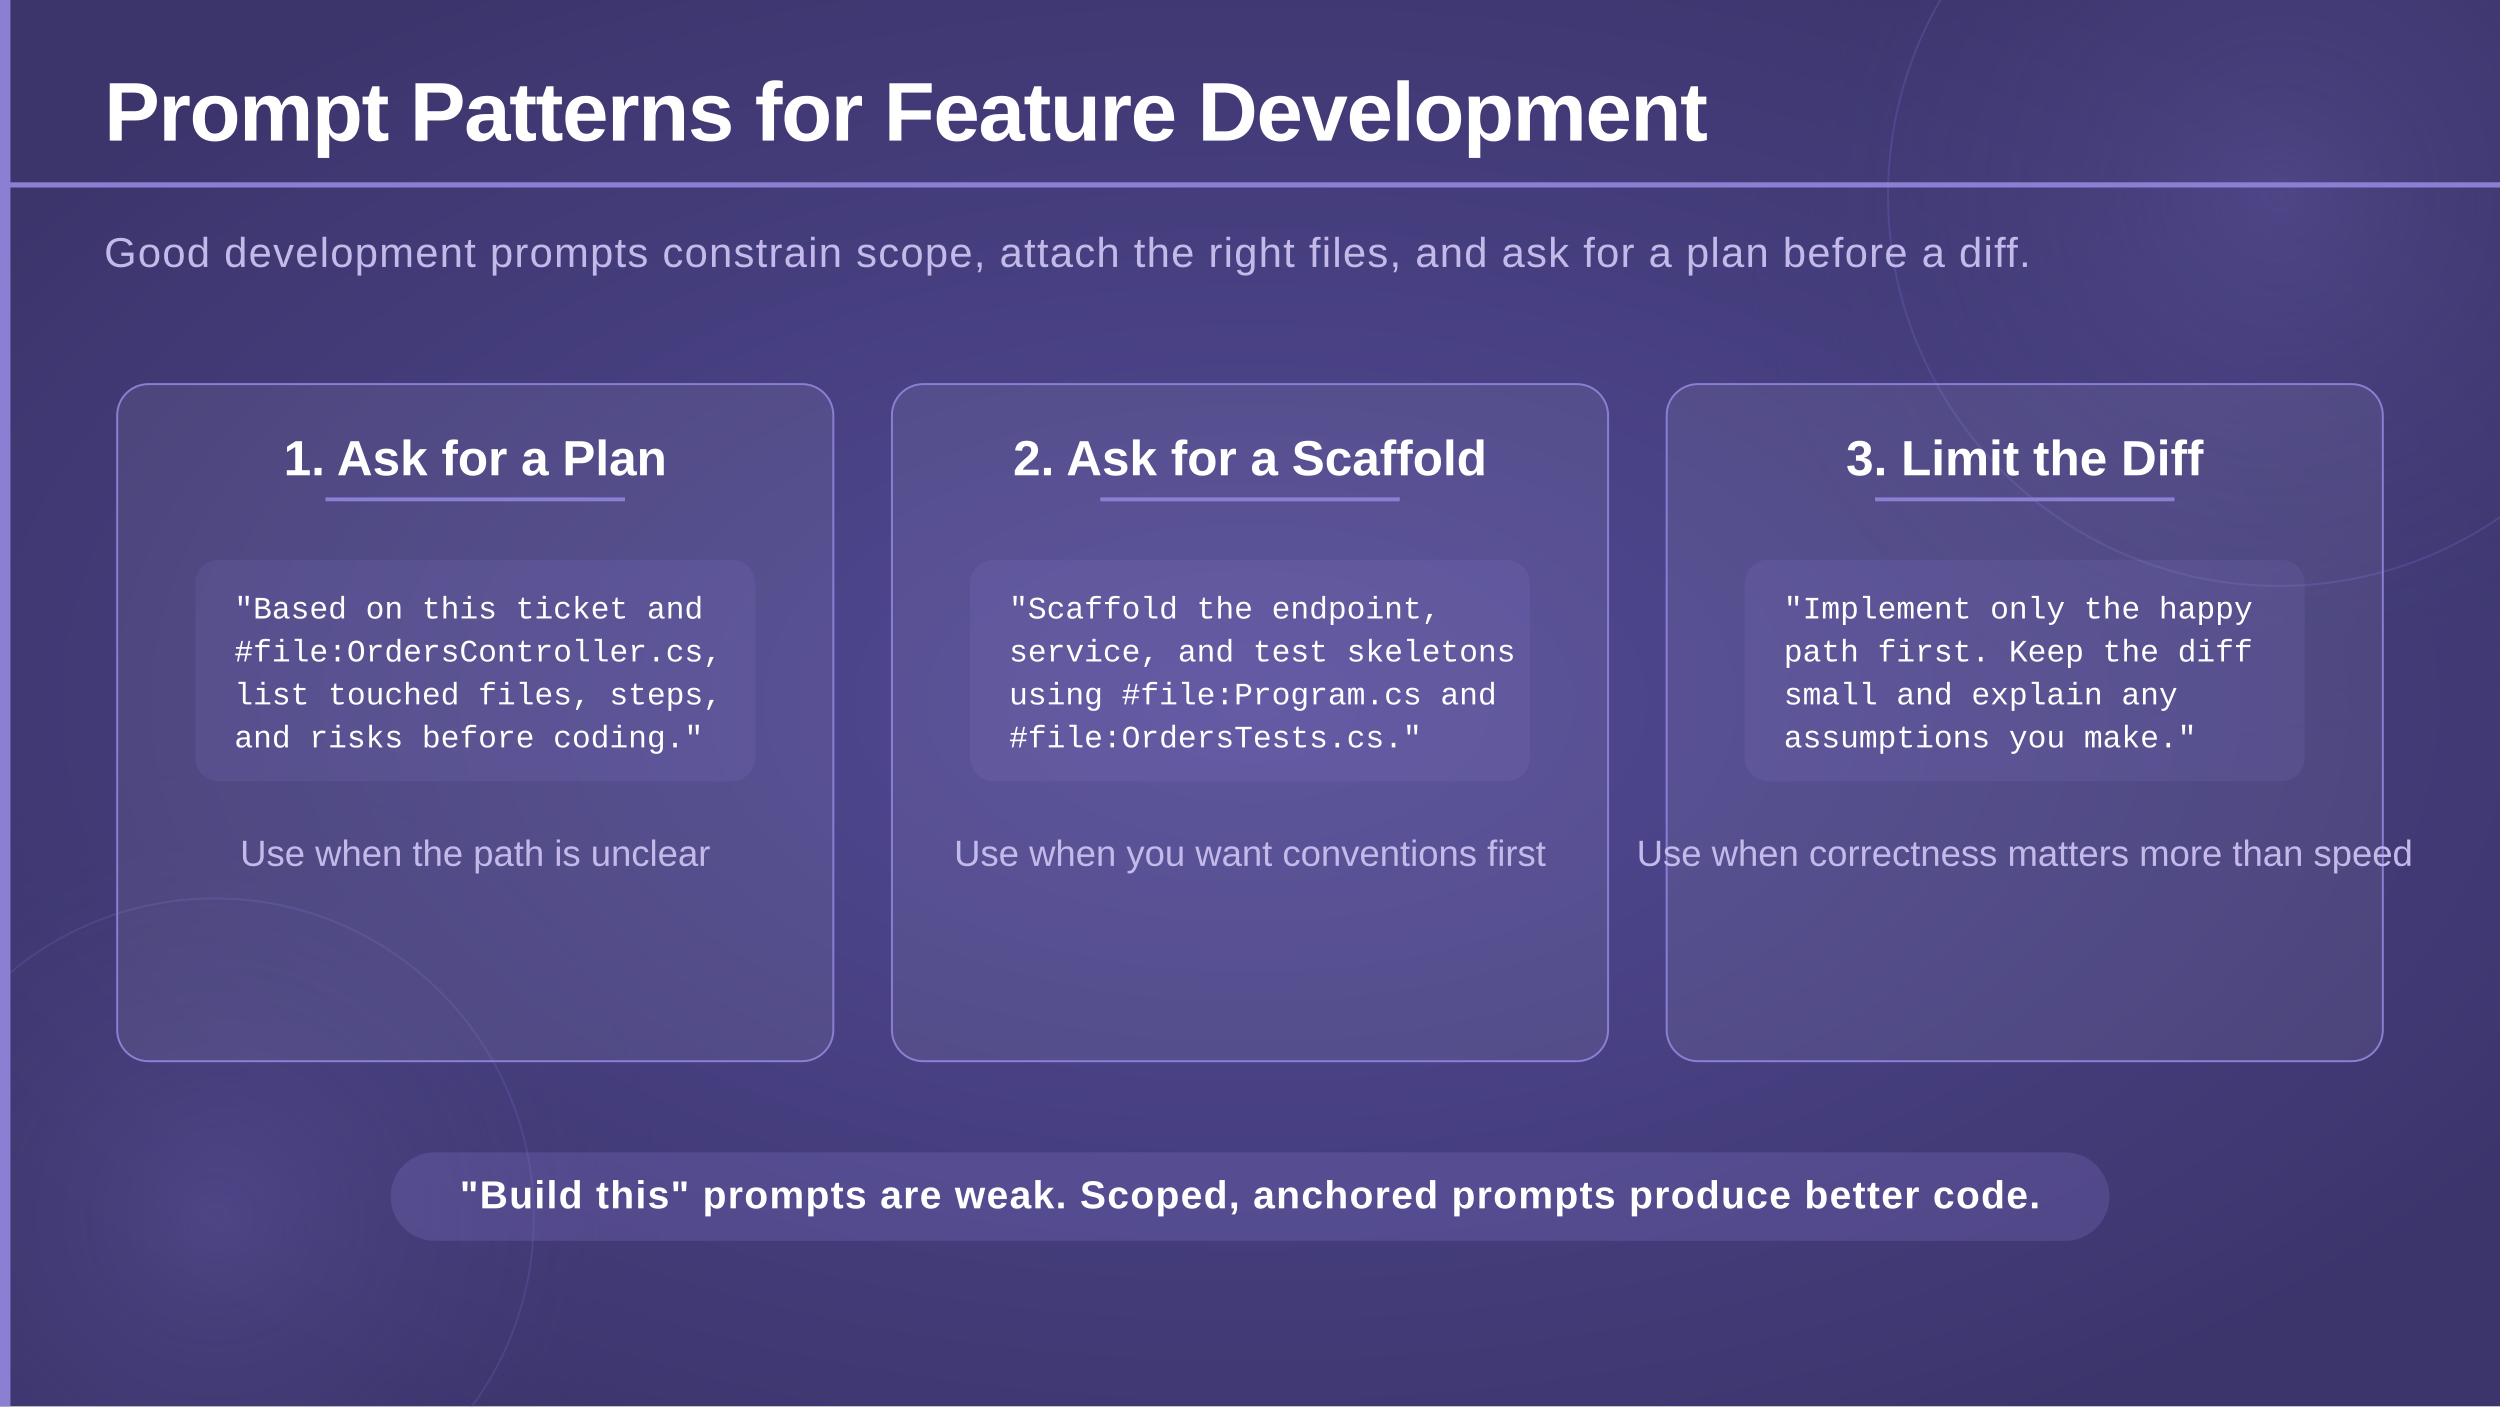
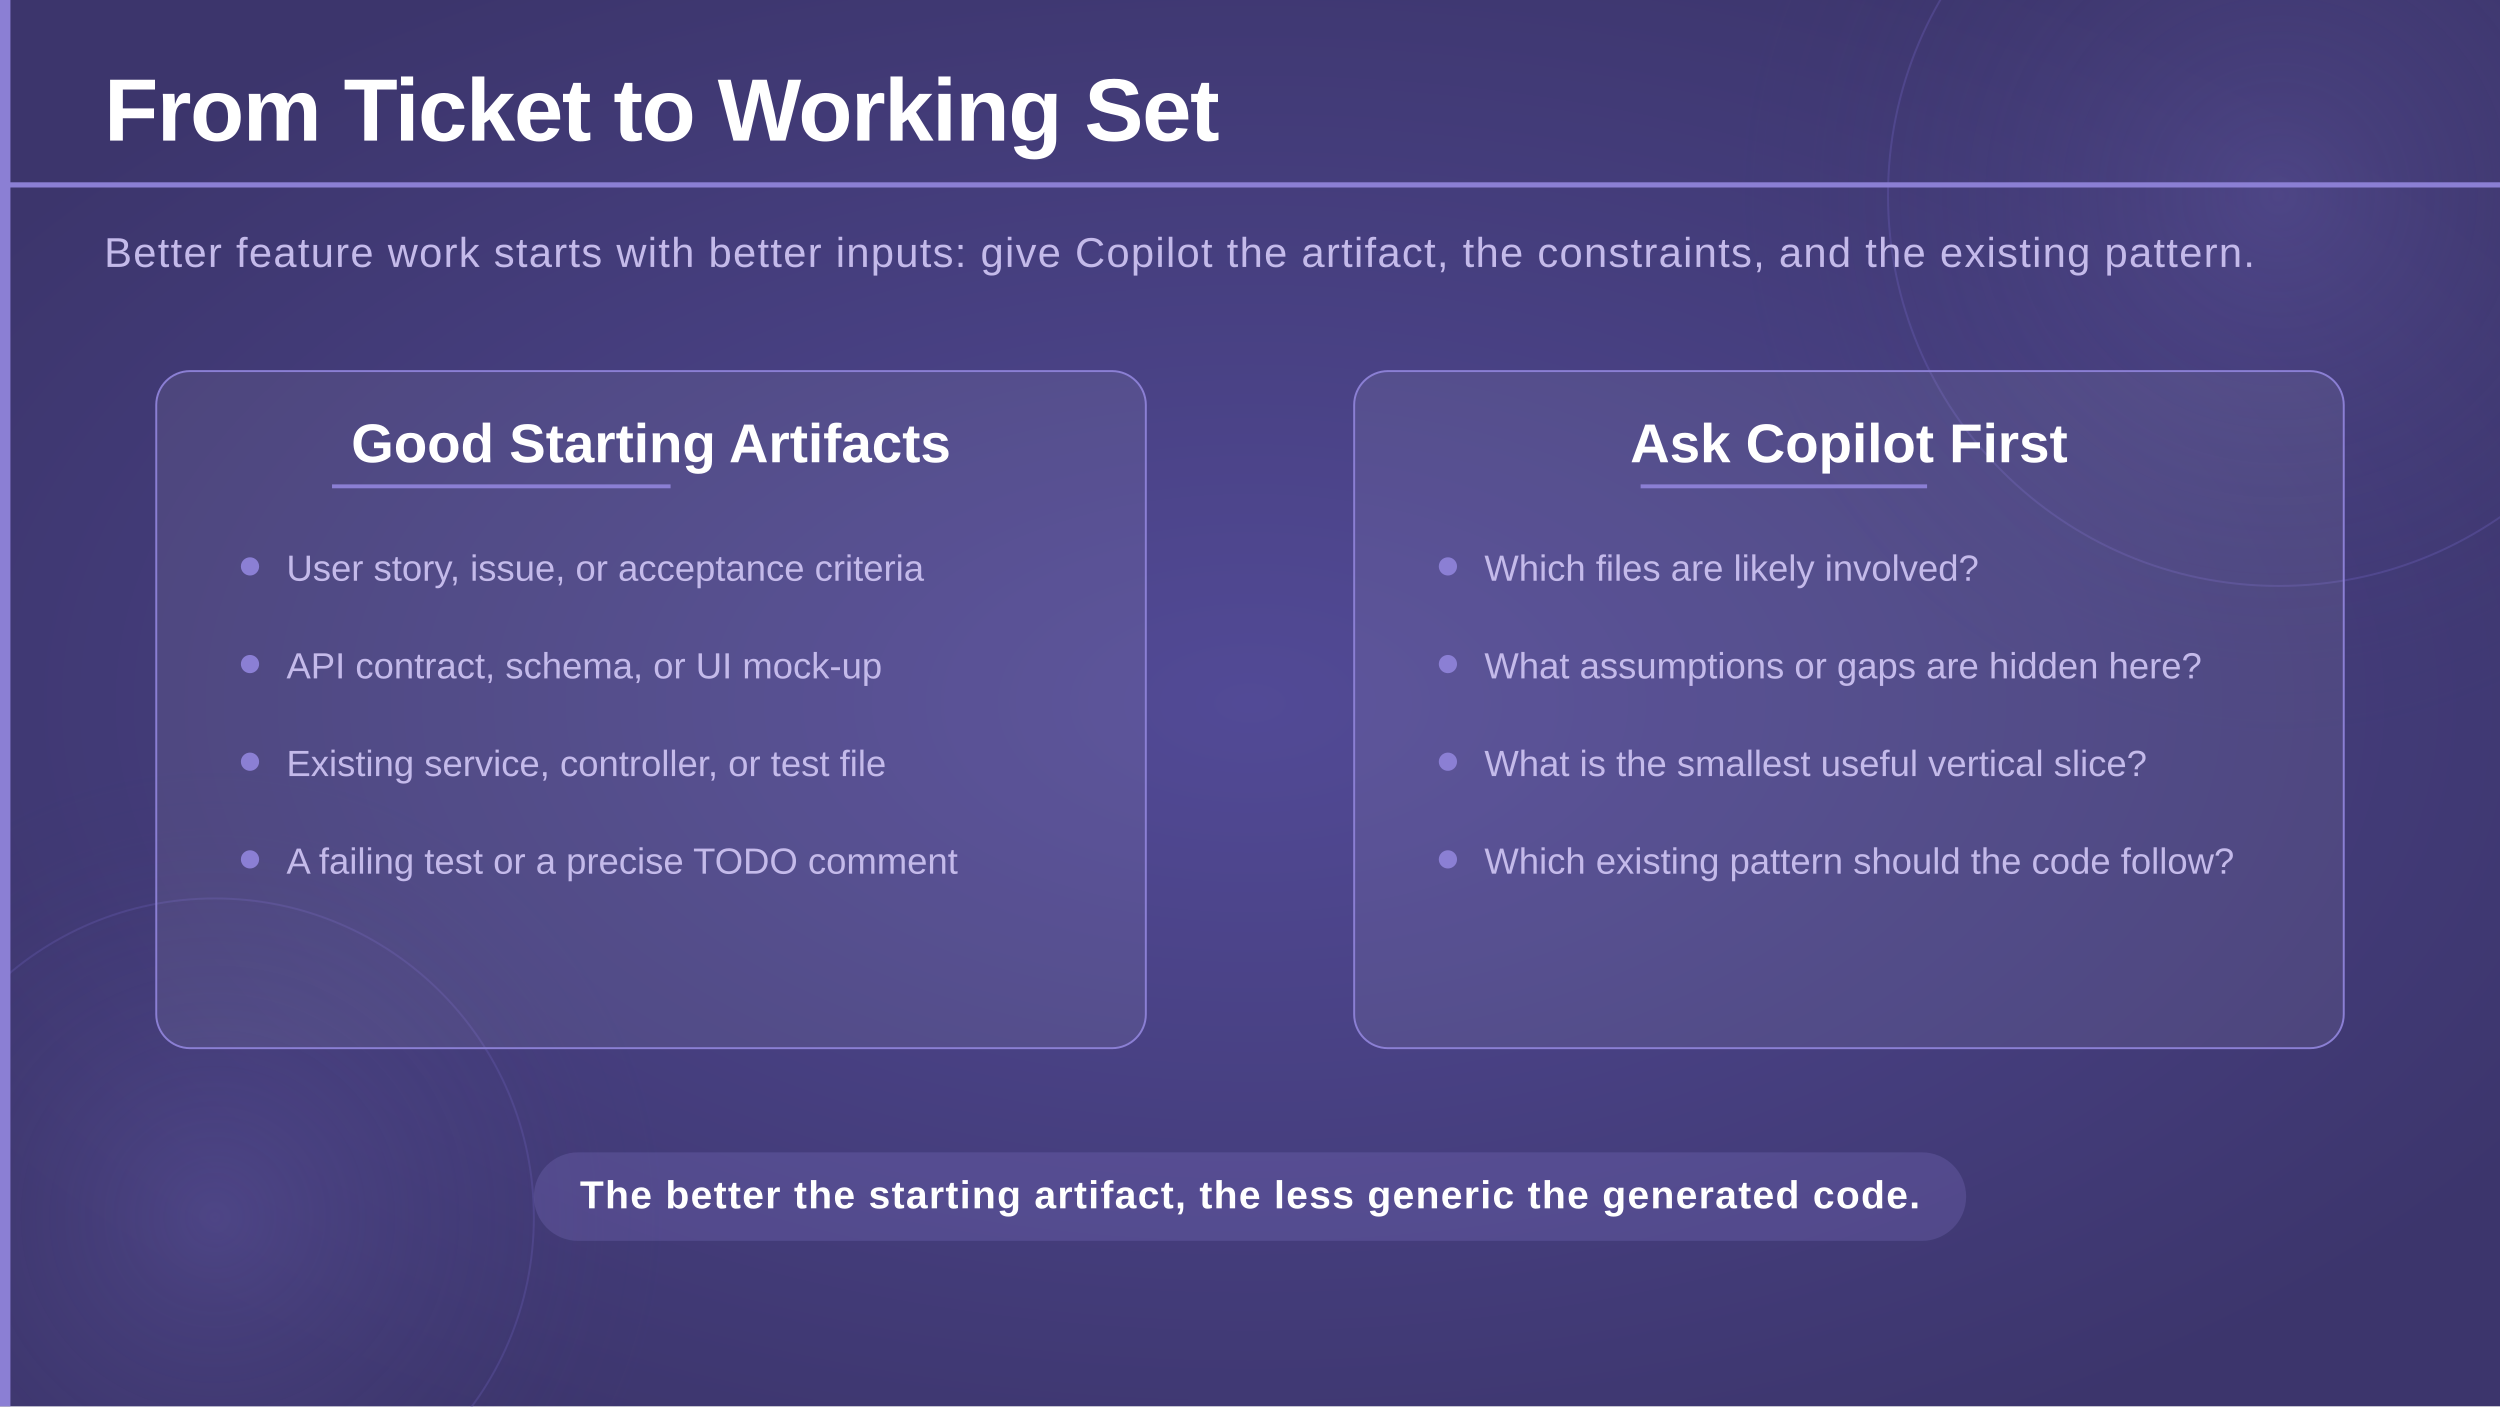
<svg xmlns="http://www.w3.org/2000/svg" viewBox="0 0 1920 1080" width="1920" height="1080">
  <defs>
    <radialGradient id="bgGlow" cx="50%" cy="50%" r="60%">
      <stop offset="0%" stop-color="#524a96" stop-opacity="1" />
      <stop offset="100%" stop-color="#3c356c" stop-opacity="1" />
    </radialGradient>
    <radialGradient id="circleGlow" cx="50%" cy="50%" r="50%">
      <stop offset="0%" stop-color="#7c70c8" stop-opacity="0.25" />
      <stop offset="100%" stop-color="#3c356c" stop-opacity="0" />
    </radialGradient>
  </defs>
  <rect width="1920" height="1080" fill="url(#bgGlow)" />
  <circle cx="1750" cy="150" r="420" fill="url(#circleGlow)" />
  <circle cx="1750" cy="150" r="300" fill="none" stroke="#6a5fb8" stroke-width="1.5" opacity="0.35" />
  <circle cx="165" cy="935" r="350" fill="url(#circleGlow)" />
  <circle cx="165" cy="935" r="245" fill="none" stroke="#6a5fb8" stroke-width="1.5" opacity="0.3" />
  <rect x="0" y="0" width="8" height="1080" fill="#8b7fd4" />
-   <text x="80" y="108" font-family="'Segoe UI', 'Helvetica Neue', Arial, sans-serif" font-size="64" font-weight="700" fill="#ffffff" letter-spacing="-1">Prompt Patterns for Feature Development</text>
+   <text x="80" y="108" font-family="'Segoe UI', 'Helvetica Neue', Arial, sans-serif" font-size="68" font-weight="700" fill="#ffffff" letter-spacing="-1">From Ticket to Working Set</text>
  <rect x="0" y="140" width="1920" height="4" fill="#8b7fd4" />
-   <text x="80" y="205" font-family="'Segoe UI', 'Helvetica Neue', Arial, sans-serif" font-size="32" font-weight="300" fill="#c4baea" letter-spacing="1">Good development prompts constrain scope, attach the right files, and ask for a plan before a diff.</text>
-   <rect x="90" y="295" width="550" height="520" rx="24" fill="#ffffff" fill-opacity="0.07" stroke="#8b7fd4" stroke-width="1.5" />
-   <text x="365" y="365" text-anchor="middle" font-family="'Segoe UI', 'Helvetica Neue', Arial, sans-serif" font-size="38" font-weight="700" fill="#ffffff">1. Ask for a Plan</text>
-   <rect x="250" y="382" width="230" height="3" fill="#8b7fd4" />
-   <rect x="150" y="430" width="430" height="170" rx="18" fill="#8b7fd4" opacity="0.14" />
-   <text x="180" y="475" font-family="'Consolas', 'Courier New', monospace" font-size="24" fill="#ffffff">"Based on this ticket and</text>
-   <text x="180" y="508" font-family="'Consolas', 'Courier New', monospace" font-size="24" fill="#ffffff">#file:OrdersController.cs,</text>
-   <text x="180" y="541" font-family="'Consolas', 'Courier New', monospace" font-size="24" fill="#ffffff">list touched files, steps,</text>
-   <text x="180" y="574" font-family="'Consolas', 'Courier New', monospace" font-size="24" fill="#ffffff">and risks before coding."</text>
-   <text x="365" y="665" text-anchor="middle" font-family="'Segoe UI', 'Helvetica Neue', Arial, sans-serif" font-size="28" font-weight="300" fill="#c4baea">Use when the path is unclear</text>
-   <rect x="685" y="295" width="550" height="520" rx="24" fill="#ffffff" fill-opacity="0.07" stroke="#8b7fd4" stroke-width="1.5" />
-   <text x="960" y="365" text-anchor="middle" font-family="'Segoe UI', 'Helvetica Neue', Arial, sans-serif" font-size="38" font-weight="700" fill="#ffffff">2. Ask for a Scaffold</text>
-   <rect x="845" y="382" width="230" height="3" fill="#8b7fd4" />
-   <rect x="745" y="430" width="430" height="170" rx="18" fill="#8b7fd4" opacity="0.14" />
-   <text x="775" y="475" font-family="'Consolas', 'Courier New', monospace" font-size="24" fill="#ffffff">"Scaffold the endpoint,</text>
-   <text x="775" y="508" font-family="'Consolas', 'Courier New', monospace" font-size="24" fill="#ffffff">service, and test skeletons</text>
-   <text x="775" y="541" font-family="'Consolas', 'Courier New', monospace" font-size="24" fill="#ffffff">using #file:Program.cs and</text>
-   <text x="775" y="574" font-family="'Consolas', 'Courier New', monospace" font-size="24" fill="#ffffff">#file:OrdersTests.cs."</text>
-   <text x="960" y="665" text-anchor="middle" font-family="'Segoe UI', 'Helvetica Neue', Arial, sans-serif" font-size="28" font-weight="300" fill="#c4baea">Use when you want conventions first</text>
-   <rect x="1280" y="295" width="550" height="520" rx="24" fill="#ffffff" fill-opacity="0.07" stroke="#8b7fd4" stroke-width="1.5" />
-   <text x="1555" y="365" text-anchor="middle" font-family="'Segoe UI', 'Helvetica Neue', Arial, sans-serif" font-size="38" font-weight="700" fill="#ffffff">3. Limit the Diff</text>
-   <rect x="1440" y="382" width="230" height="3" fill="#8b7fd4" />
-   <rect x="1340" y="430" width="430" height="170" rx="18" fill="#8b7fd4" opacity="0.14" />
-   <text x="1370" y="475" font-family="'Consolas', 'Courier New', monospace" font-size="24" fill="#ffffff">"Implement only the happy</text>
-   <text x="1370" y="508" font-family="'Consolas', 'Courier New', monospace" font-size="24" fill="#ffffff">path first. Keep the diff</text>
-   <text x="1370" y="541" font-family="'Consolas', 'Courier New', monospace" font-size="24" fill="#ffffff">small and explain any</text>
-   <text x="1370" y="574" font-family="'Consolas', 'Courier New', monospace" font-size="24" fill="#ffffff">assumptions you make."</text>
-   <text x="1555" y="665" text-anchor="middle" font-family="'Segoe UI', 'Helvetica Neue', Arial, sans-serif" font-size="28" font-weight="300" fill="#c4baea">Use when correctness matters more than speed</text>
-   <rect x="300" y="885" width="1320" height="68" rx="34" fill="#8b7fd4" opacity="0.22" />
-   <text x="960" y="928" text-anchor="middle" font-family="'Segoe UI', 'Helvetica Neue', Arial, sans-serif" font-size="30" font-weight="600" fill="#ffffff" letter-spacing="1">"Build this" prompts are weak. Scoped, anchored prompts produce better code.</text>
+   <text x="80" y="205" font-family="'Segoe UI', 'Helvetica Neue', Arial, sans-serif" font-size="32" font-weight="300" fill="#c4baea" letter-spacing="1">Better feature work starts with better inputs: give Copilot the artifact, the constraints, and the existing pattern.</text>
+   <rect x="120" y="285" width="760" height="520" rx="26" fill="#ffffff" fill-opacity="0.07" stroke="#8b7fd4" stroke-width="1.5" />
+   <text x="500" y="355" text-anchor="middle" font-family="'Segoe UI', 'Helvetica Neue', Arial, sans-serif" font-size="42" font-weight="700" fill="#ffffff">Good Starting Artifacts</text>
+   <rect x="255" y="372" width="260" height="3" fill="#8b7fd4" />
+   <circle cx="192" cy="435" r="7" fill="#8b7fd4" />
+   <text x="220" y="446" font-family="'Segoe UI', 'Helvetica Neue', Arial, sans-serif" font-size="28" font-weight="300" fill="#c4baea">User story, issue, or acceptance criteria</text>
+   <circle cx="192" cy="510" r="7" fill="#8b7fd4" />
+   <text x="220" y="521" font-family="'Segoe UI', 'Helvetica Neue', Arial, sans-serif" font-size="28" font-weight="300" fill="#c4baea">API contract, schema, or UI mock-up</text>
+   <circle cx="192" cy="585" r="7" fill="#8b7fd4" />
+   <text x="220" y="596" font-family="'Segoe UI', 'Helvetica Neue', Arial, sans-serif" font-size="28" font-weight="300" fill="#c4baea">Existing service, controller, or test file</text>
+   <circle cx="192" cy="660" r="7" fill="#8b7fd4" />
+   <text x="220" y="671" font-family="'Segoe UI', 'Helvetica Neue', Arial, sans-serif" font-size="28" font-weight="300" fill="#c4baea">A failing test or a precise TODO comment</text>
+   <rect x="1040" y="285" width="760" height="520" rx="26" fill="#ffffff" fill-opacity="0.07" stroke="#8b7fd4" stroke-width="1.5" />
+   <text x="1420" y="355" text-anchor="middle" font-family="'Segoe UI', 'Helvetica Neue', Arial, sans-serif" font-size="42" font-weight="700" fill="#ffffff">Ask Copilot First</text>
+   <rect x="1260" y="372" width="220" height="3" fill="#8b7fd4" />
+   <circle cx="1112" cy="435" r="7" fill="#8b7fd4" />
+   <text x="1140" y="446" font-family="'Segoe UI', 'Helvetica Neue', Arial, sans-serif" font-size="28" font-weight="300" fill="#c4baea">Which files are likely involved?</text>
+   <circle cx="1112" cy="510" r="7" fill="#8b7fd4" />
+   <text x="1140" y="521" font-family="'Segoe UI', 'Helvetica Neue', Arial, sans-serif" font-size="28" font-weight="300" fill="#c4baea">What assumptions or gaps are hidden here?</text>
+   <circle cx="1112" cy="585" r="7" fill="#8b7fd4" />
+   <text x="1140" y="596" font-family="'Segoe UI', 'Helvetica Neue', Arial, sans-serif" font-size="28" font-weight="300" fill="#c4baea">What is the smallest useful vertical slice?</text>
+   <circle cx="1112" cy="660" r="7" fill="#8b7fd4" />
+   <text x="1140" y="671" font-family="'Segoe UI', 'Helvetica Neue', Arial, sans-serif" font-size="28" font-weight="300" fill="#c4baea">Which existing pattern should the code follow?</text>
+   <rect x="410" y="885" width="1100" height="68" rx="34" fill="#8b7fd4" opacity="0.22" />
+   <text x="960" y="928" text-anchor="middle" font-family="'Segoe UI', 'Helvetica Neue', Arial, sans-serif" font-size="30" font-weight="600" fill="#ffffff" letter-spacing="1">The better the starting artifact, the less generic the generated code.</text>
</svg>
